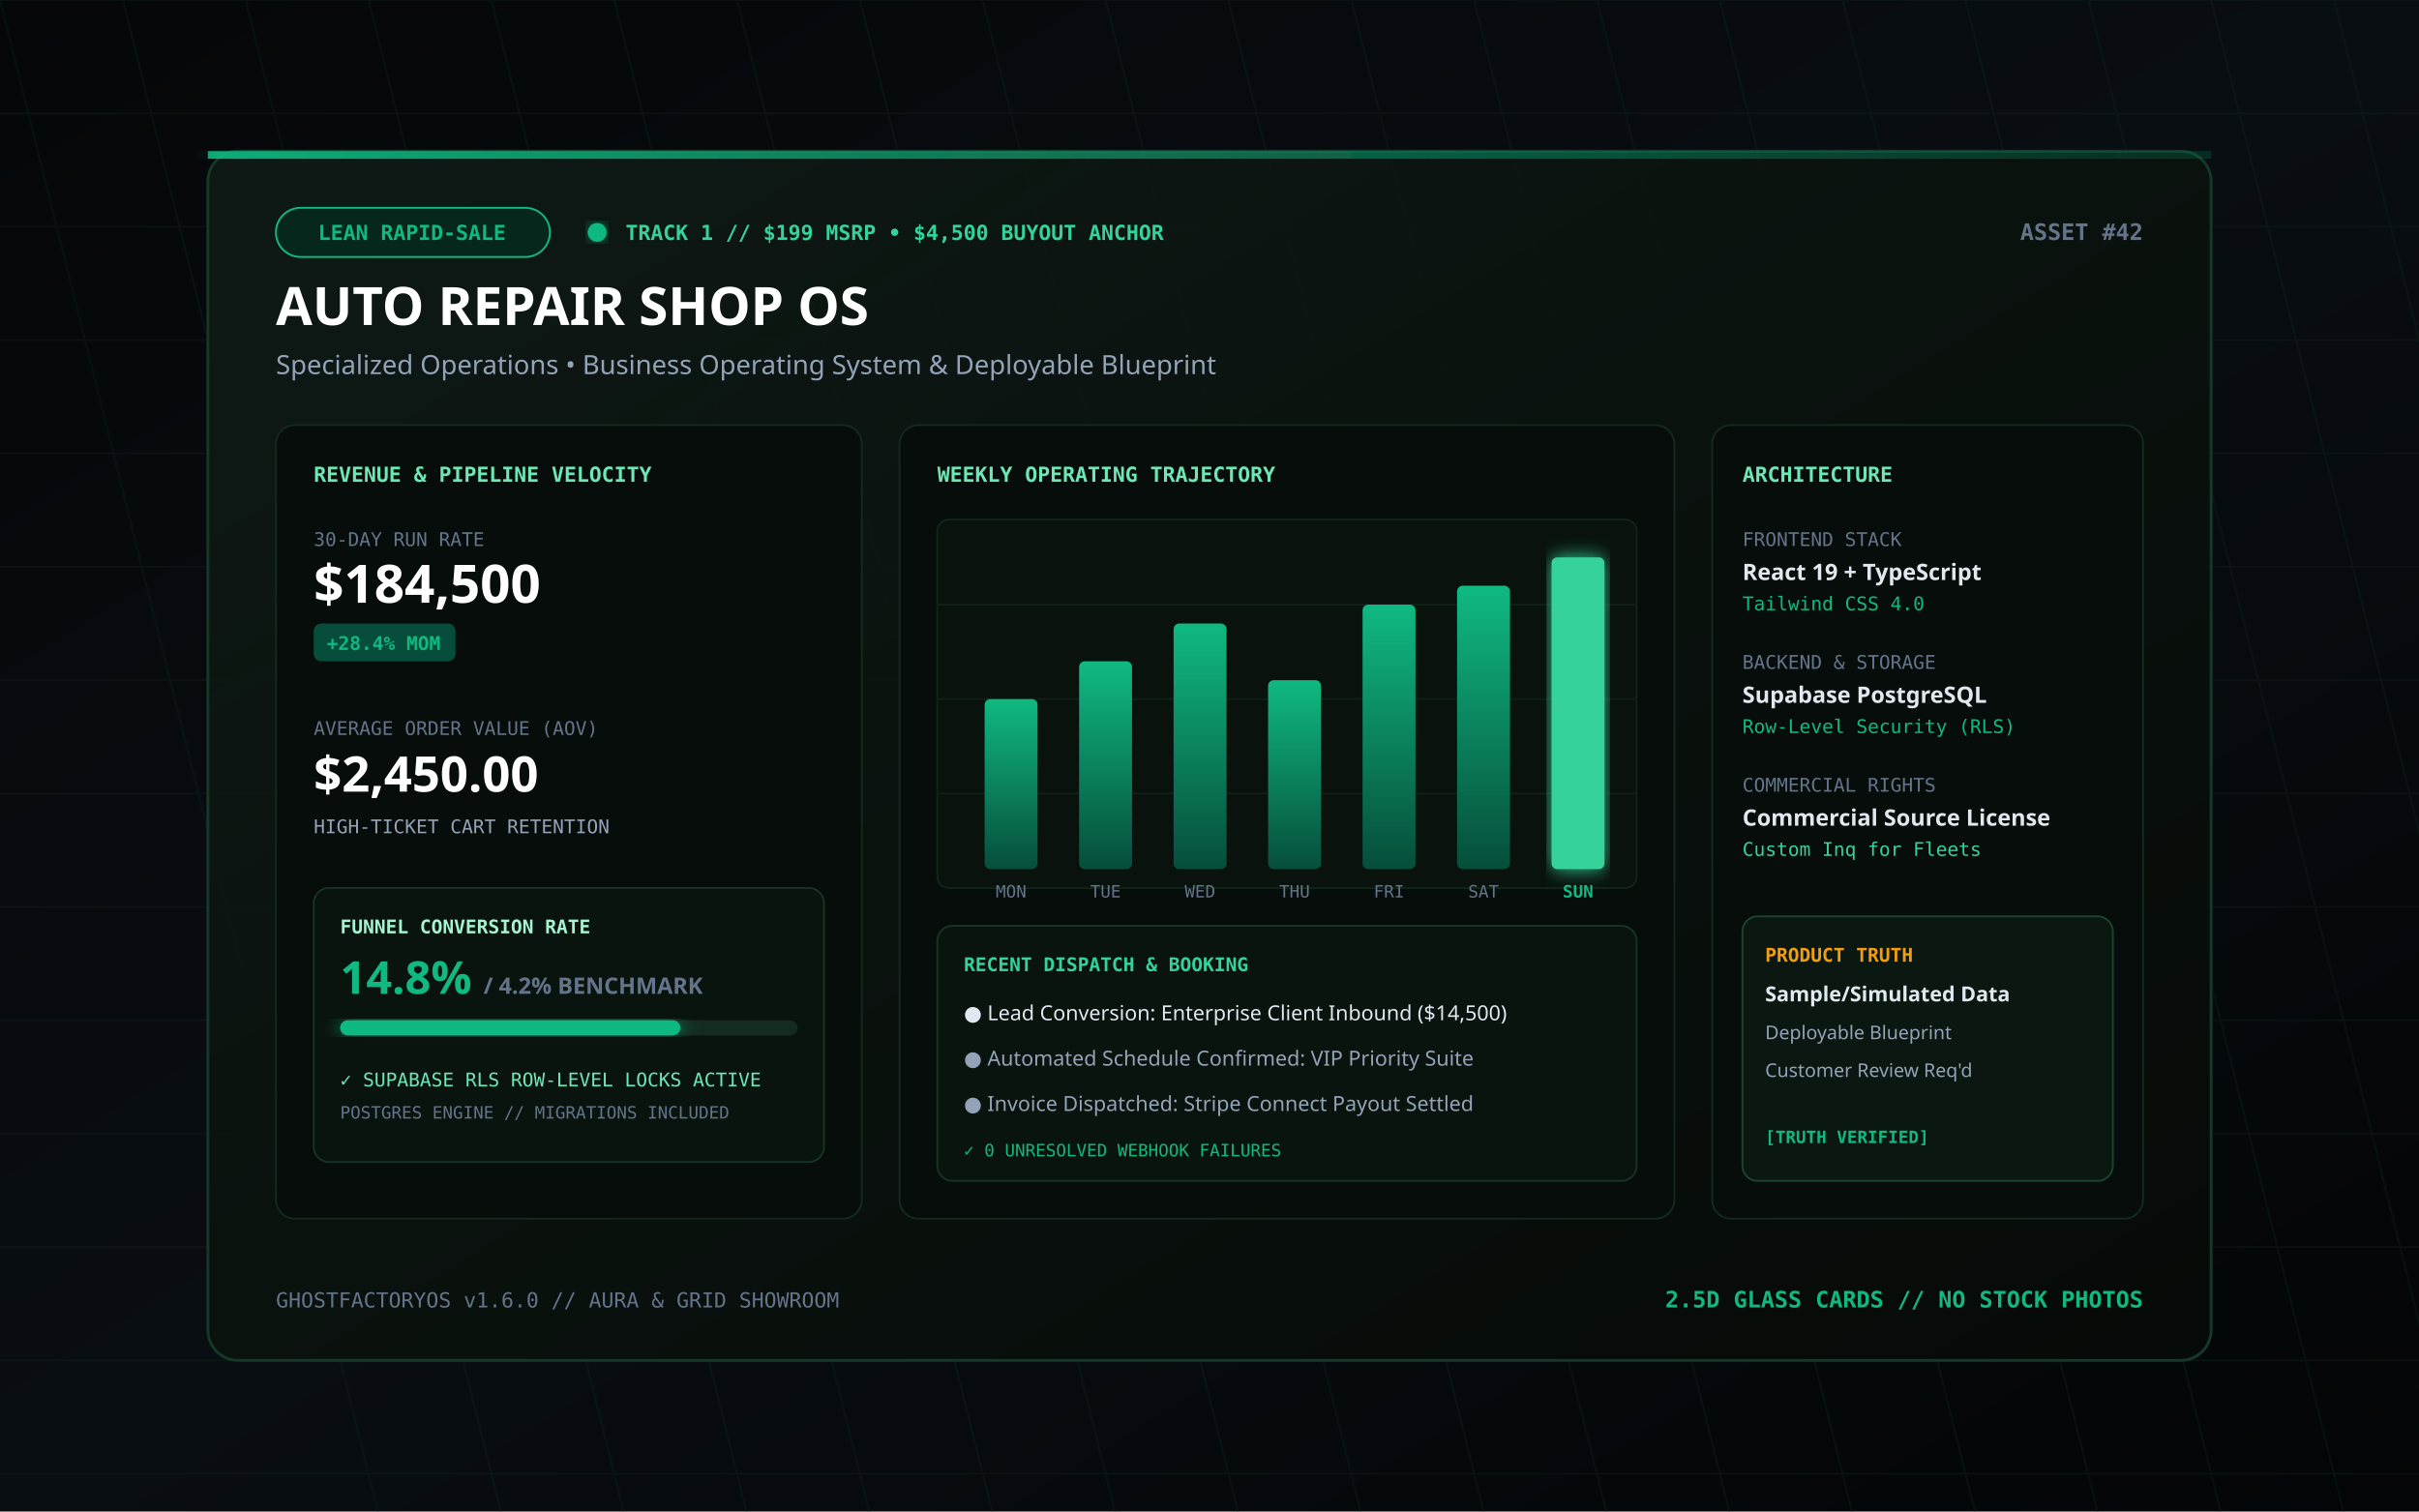
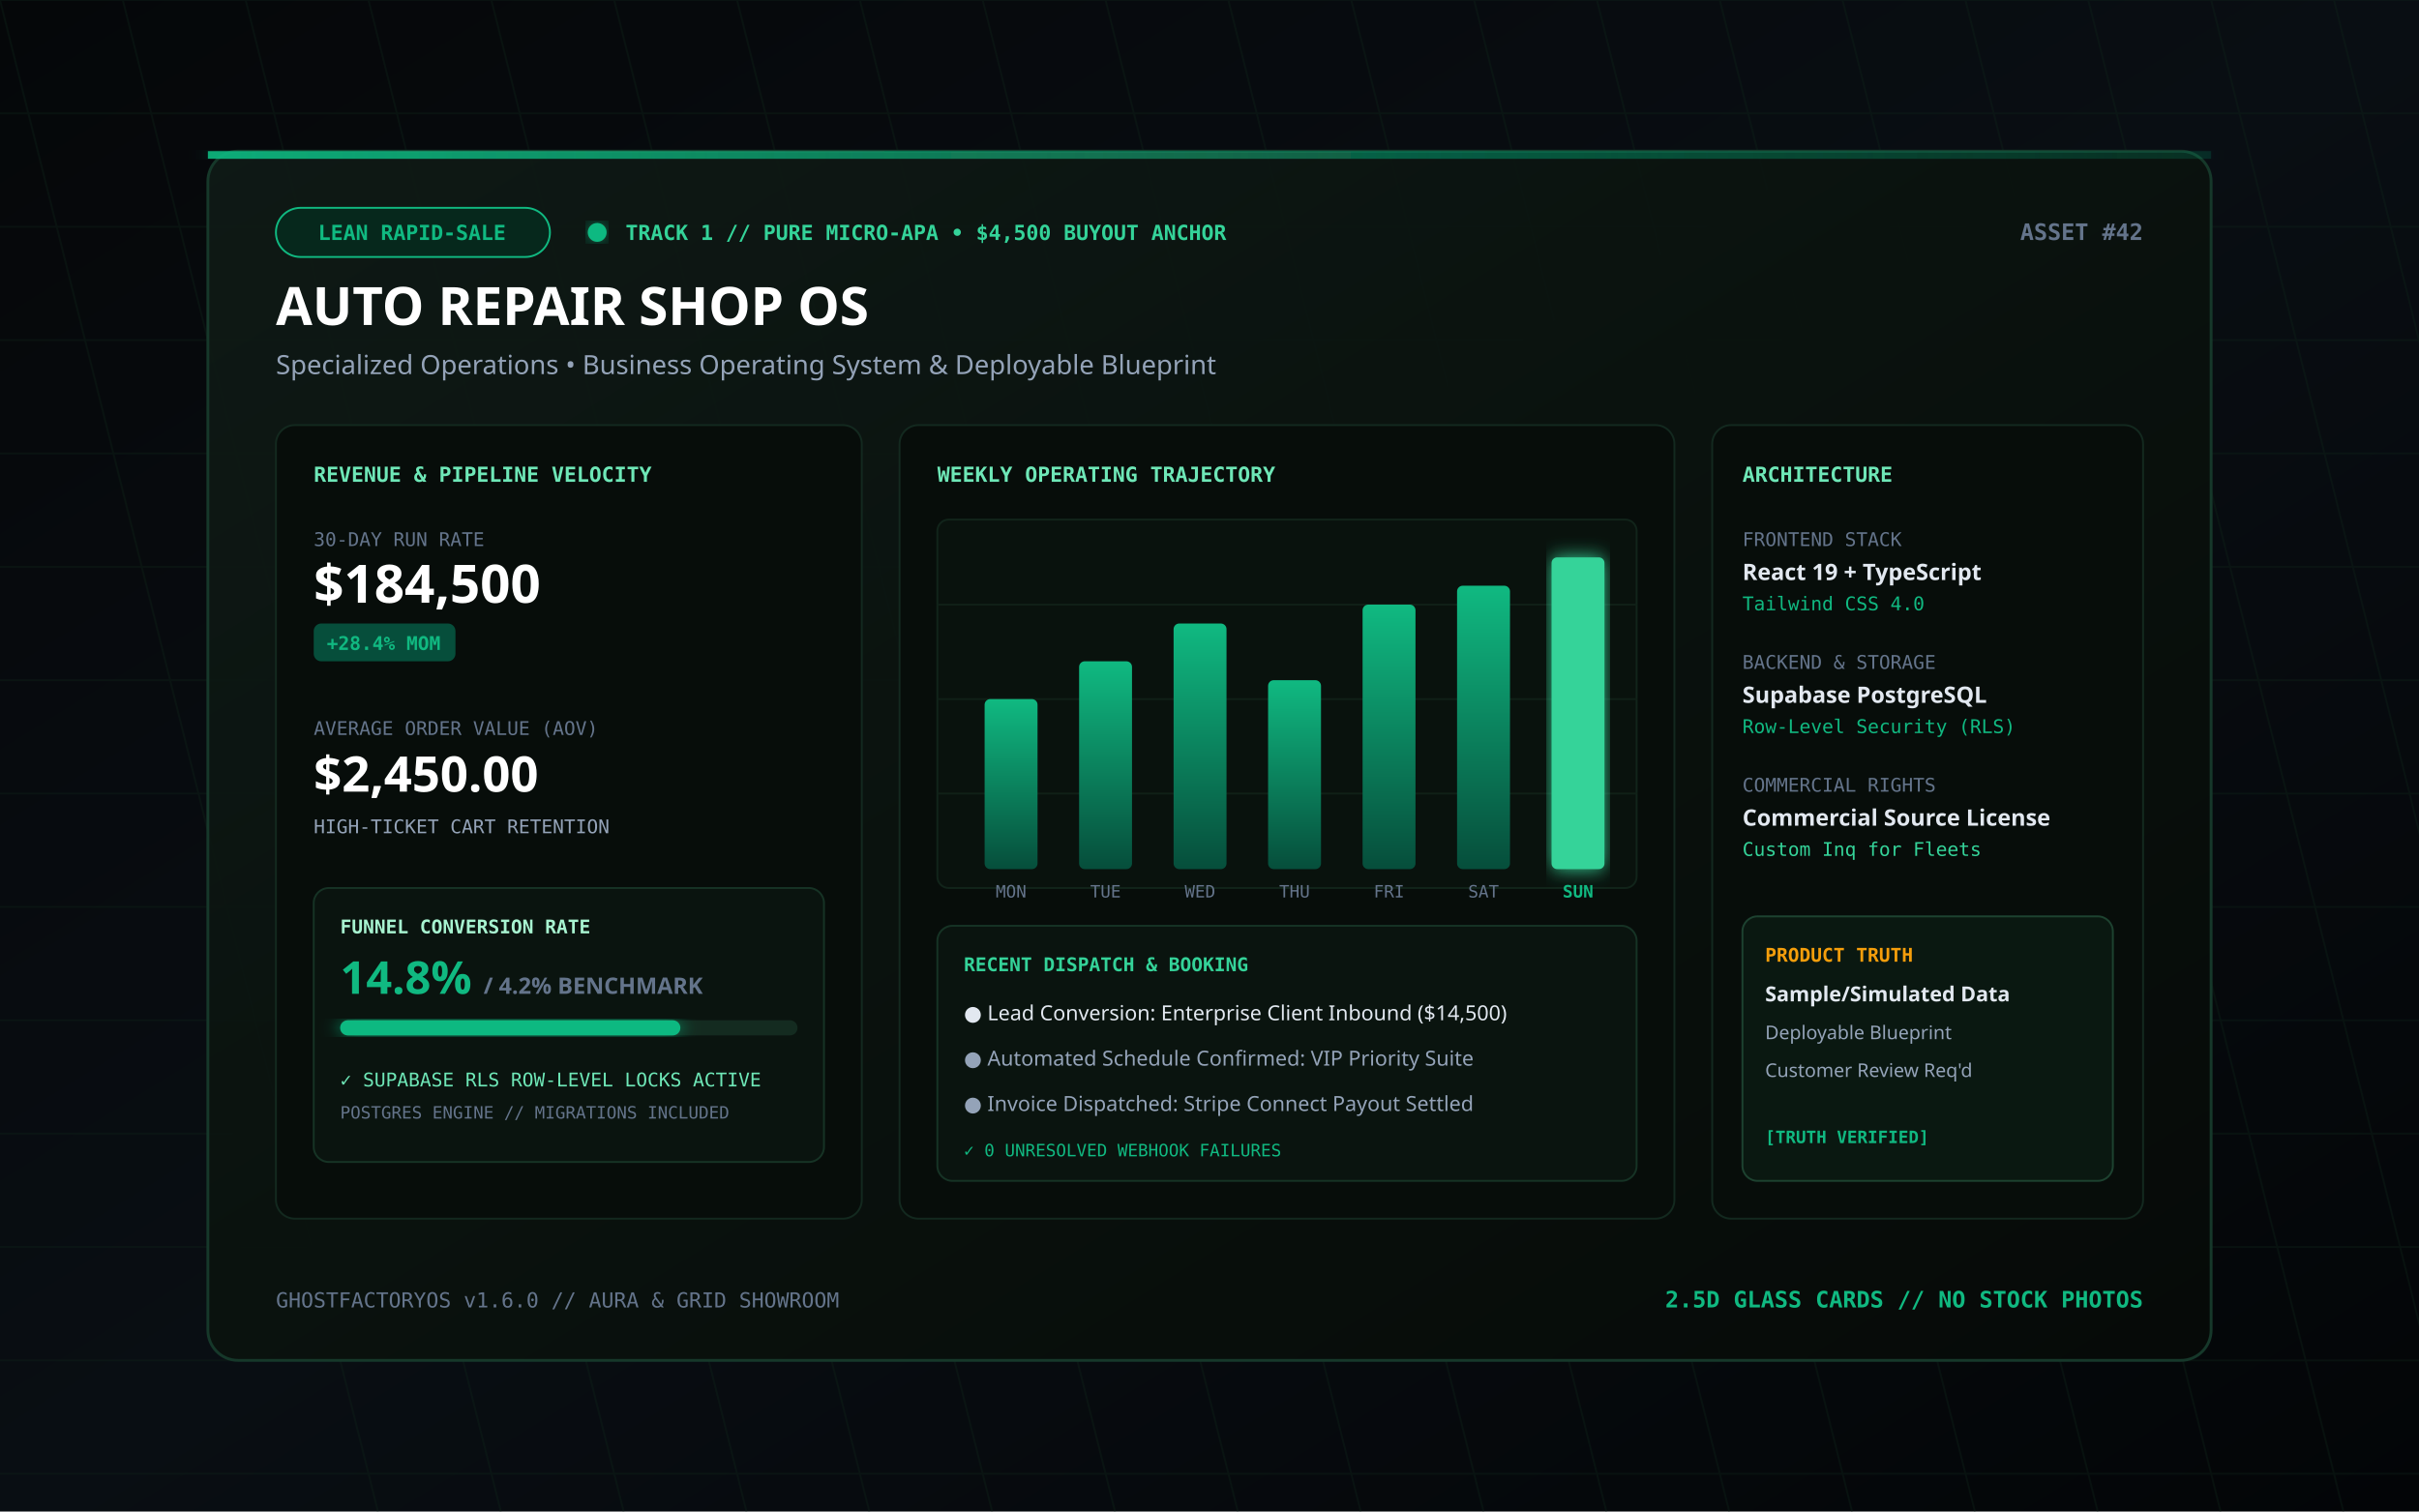
<svg xmlns="http://www.w3.org/2000/svg" width="1280" height="800" viewBox="0 0 1280 800">
  <defs>
    <linearGradient id="bgGradR_42" x1="0%" y1="0%" x2="100%" y2="100%">
      <stop offset="0%" stop-color="#050709" />
      <stop offset="50%" stop-color="#090E13" />
      <stop offset="100%" stop-color="#030507" />
    </linearGradient>
    <linearGradient id="glassCardGrad_42" x1="0%" y1="0%" x2="100%" y2="100%">
      <stop offset="0%" stop-color="#0F1A15" stop-opacity="0.95" />
      <stop offset="50%" stop-color="#0A120E" stop-opacity="0.98" />
      <stop offset="100%" stop-color="#060A08" stop-opacity="0.99" />
    </linearGradient>
    <linearGradient id="emeraldEdge_42" x1="0%" y1="0%" x2="100%" y2="0%">
      <stop offset="0%" stop-color="#10B981" stop-opacity="0.9" />
      <stop offset="100%" stop-color="#059669" stop-opacity="0.2" />
    </linearGradient>
    <linearGradient id="emeraldBar_42" x1="0%" y1="100%" x2="0%" y2="0%">
      <stop offset="0%" stop-color="#064E3B" />
      <stop offset="100%" stop-color="#10B981" />
    </linearGradient>
    <filter id="emeraldGlow_42">
      <feGaussianBlur stdDeviation="5" result="blur" />
      <feMerge>
        <feMergeNode in="blur" />
        <feMergeNode in="SourceGraphic" />
      </feMerge>
    </filter>
  </defs>
  <rect width="1280" height="800" fill="url(#bgGradR_42)" />
  <g stroke="#0F241A" stroke-width="1" opacity="0.35">
    <line x1="0" y1="0" x2="200" y2="800" />
    <line x1="65" y1="0" x2="265" y2="800" />
    <line x1="130" y1="0" x2="330" y2="800" />
    <line x1="195" y1="0" x2="395" y2="800" />
    <line x1="260" y1="0" x2="460" y2="800" />
    <line x1="325" y1="0" x2="525" y2="800" />
    <line x1="390" y1="0" x2="590" y2="800" />
    <line x1="455" y1="0" x2="655" y2="800" />
    <line x1="520" y1="0" x2="720" y2="800" />
    <line x1="585" y1="0" x2="785" y2="800" />
    <line x1="650" y1="0" x2="850" y2="800" />
    <line x1="715" y1="0" x2="915" y2="800" />
    <line x1="780" y1="0" x2="980" y2="800" />
    <line x1="845" y1="0" x2="1045" y2="800" />
    <line x1="910" y1="0" x2="1110" y2="800" />
    <line x1="975" y1="0" x2="1175" y2="800" />
    <line x1="1040" y1="0" x2="1240" y2="800" />
    <line x1="1105" y1="0" x2="1305" y2="800" />
    <line x1="1170" y1="0" x2="1370" y2="800" />
    <line x1="1235" y1="0" x2="1435" y2="800" />
    <line x1="1300" y1="0" x2="1500" y2="800" />
    <line x1="1365" y1="0" x2="1565" y2="800" />
    <line x1="0" y1="0" x2="1280" y2="0" />
    <line x1="0" y1="60" x2="1280" y2="60" />
    <line x1="0" y1="120" x2="1280" y2="120" />
    <line x1="0" y1="180" x2="1280" y2="180" />
    <line x1="0" y1="240" x2="1280" y2="240" />
    <line x1="0" y1="300" x2="1280" y2="300" />
    <line x1="0" y1="360" x2="1280" y2="360" />
    <line x1="0" y1="420" x2="1280" y2="420" />
    <line x1="0" y1="480" x2="1280" y2="480" />
    <line x1="0" y1="540" x2="1280" y2="540" />
    <line x1="0" y1="600" x2="1280" y2="600" />
    <line x1="0" y1="660" x2="1280" y2="660" />
    <line x1="0" y1="720" x2="1280" y2="720" />
    <line x1="0" y1="780" x2="1280" y2="780" />
    <line x1="0" y1="840" x2="1280" y2="840" />
  </g>
  <g transform="translate(110, 80)">
    <rect x="0" y="0" width="1060" height="640" rx="16" fill="url(#glassCardGrad_42)" stroke="#16382A" stroke-width="1.5" />
    <rect x="0" y="0" width="1060" height="4" fill="url(#emeraldEdge_42)" filter="url(#emeraldGlow_42)" />
    <g transform="translate(36, 30)">
      <rect x="0" y="0" width="145" height="26" rx="13" fill="#06281C" stroke="#10B981" stroke-width="1" />
      <text x="72" y="17" fill="#10B981" font-family="monospace" font-size="11" font-weight="700" text-anchor="middle">LEAN RAPID-SALE</text>
      <circle cx="170" cy="13" r="5" fill="#10B981" filter="url(#emeraldGlow_42)" />
-       <text x="185" y="17" fill="#34D399" font-family="monospace" font-size="11" font-weight="600">TRACK 1 // $199 MSRP • $4,500 BUYOUT ANCHOR</text>
+       <text x="185" y="17" fill="#34D399" font-family="monospace" font-size="11" font-weight="600">TRACK 1 // PURE MICRO-APA • $4,500 BUYOUT ANCHOR</text>
      <text x="988" y="17" fill="#64748B" font-family="monospace" font-size="12" text-anchor="end" font-weight="600">ASSET #42</text>
    </g>
    <text x="36" y="92" fill="#FFFFFF" font-family="sans-serif" font-size="28" font-weight="800">AUTO REPAIR SHOP OS</text>
    <text x="36" y="118" fill="#94A3B8" font-family="sans-serif" font-size="14" font-weight="500">Specialized Operations • Business Operating System &amp; Deployable Blueprint</text>
    <g transform="translate(36, 145)">
      <rect width="310" height="420" rx="10" fill="#070D0A" stroke="#13291F" stroke-width="1" />
      <text x="20" y="30" fill="#6EE7B7" font-family="monospace" font-size="11" font-weight="700">REVENUE &amp; PIPELINE VELOCITY</text>
      <g transform="translate(20, 50)">
        <text x="0" y="14" fill="#64748B" font-family="monospace" font-size="10">30-DAY RUN RATE</text>
        <text x="0" y="44" fill="#FFFFFF" font-family="sans-serif" font-size="28" font-weight="800">$184,500</text>
        <rect x="0" y="55" width="75" height="20" rx="4" fill="#064E3B" />
        <text x="37" y="69" fill="#10B981" font-family="monospace" font-size="10" font-weight="700" text-anchor="middle">+28.4% MOM</text>
      </g>
      <g transform="translate(20, 150)">
        <text x="0" y="14" fill="#64748B" font-family="monospace" font-size="10">AVERAGE ORDER VALUE (AOV)</text>
        <text x="0" y="44" fill="#FFFFFF" font-family="sans-serif" font-size="26" font-weight="700">$2,450.00</text>
        <text x="0" y="66" fill="#94A3B8" font-family="monospace" font-size="10">HIGH-TICKET CART RETENTION</text>
      </g>
      <g transform="translate(20, 245)">
        <rect width="270" height="145" rx="8" fill="#0A140F" stroke="#163325" stroke-width="1" />
        <text x="14" y="24" fill="#A7F3D0" font-family="monospace" font-size="10" font-weight="700">FUNNEL CONVERSION RATE</text>
        <text x="14" y="56" fill="#10B981" font-family="sans-serif" font-size="24" font-weight="800">14.8% <tspan fill="#64748B" font-size="12">/ 4.2% BENCHMARK</tspan>
        </text>
        <rect x="14" y="70" width="242" height="8" rx="4" fill="#142B20" />
        <rect x="14" y="70" width="180" height="8" rx="4" fill="#10B981" filter="url(#emeraldGlow_42)" />
        <text x="14" y="105" fill="#6EE7B7" font-family="monospace" font-size="10">✓ SUPABASE RLS ROW-LEVEL LOCKS ACTIVE</text>
        <text x="14" y="122" fill="#64748B" font-family="monospace" font-size="9">POSTGRES ENGINE // MIGRATIONS INCLUDED</text>
      </g>
    </g>
    <g transform="translate(366, 145)">
      <rect width="410" height="420" rx="10" fill="#070D0A" stroke="#13291F" stroke-width="1" />
      <text x="20" y="30" fill="#6EE7B7" font-family="monospace" font-size="11" font-weight="700">WEEKLY OPERATING TRAJECTORY</text>
      <g transform="translate(20, 50)">
        <rect width="370" height="195" rx="6" fill="#09120D" stroke="#11241A" stroke-width="1" />
        <line x1="0" y1="45" x2="370" y2="45" stroke="#102017" stroke-width="1" />
        <line x1="0" y1="95" x2="370" y2="95" stroke="#102017" stroke-width="1" />
        <line x1="0" y1="145" x2="370" y2="145" stroke="#102017" stroke-width="1" />
        <rect x="25" y="95" width="28" height="90" rx="3" fill="url(#emeraldBar_42)" />
        <rect x="75" y="75" width="28" height="110" rx="3" fill="url(#emeraldBar_42)" />
        <rect x="125" y="55" width="28" height="130" rx="3" fill="url(#emeraldBar_42)" />
        <rect x="175" y="85" width="28" height="100" rx="3" fill="url(#emeraldBar_42)" />
        <rect x="225" y="45" width="28" height="140" rx="3" fill="url(#emeraldBar_42)" />
        <rect x="275" y="35" width="28" height="150" rx="3" fill="url(#emeraldBar_42)" />
        <rect x="325" y="20" width="28" height="165" rx="3" fill="#34D399" filter="url(#emeraldGlow_42)" />
        <text x="39" y="200" fill="#64748B" font-family="monospace" font-size="9" text-anchor="middle">MON</text>
        <text x="89" y="200" fill="#64748B" font-family="monospace" font-size="9" text-anchor="middle">TUE</text>
        <text x="139" y="200" fill="#64748B" font-family="monospace" font-size="9" text-anchor="middle">WED</text>
        <text x="189" y="200" fill="#64748B" font-family="monospace" font-size="9" text-anchor="middle">THU</text>
        <text x="239" y="200" fill="#64748B" font-family="monospace" font-size="9" text-anchor="middle">FRI</text>
        <text x="289" y="200" fill="#64748B" font-family="monospace" font-size="9" text-anchor="middle">SAT</text>
        <text x="339" y="200" fill="#10B981" font-family="monospace" font-size="9" font-weight="700" text-anchor="middle">SUN</text>
      </g>
      <g transform="translate(20, 265)">
        <rect width="370" height="135" rx="8" fill="#0A140F" stroke="#163325" stroke-width="1" />
        <text x="14" y="24" fill="#34D399" font-family="monospace" font-size="10" font-weight="700">RECENT DISPATCH &amp; BOOKING</text>
        <text x="14" y="50" fill="#E2E8F0" font-family="sans-serif" font-size="11">● Lead Conversion: Enterprise Client Inbound ($14,500)</text>
        <text x="14" y="74" fill="#94A3B8" font-family="sans-serif" font-size="11">● Automated Schedule Confirmed: VIP Priority Suite</text>
        <text x="14" y="98" fill="#94A3B8" font-family="sans-serif" font-size="11">● Invoice Dispatched: Stripe Connect Payout Settled</text>
        <text x="14" y="122" fill="#10B981" font-family="monospace" font-size="9">✓ 0 UNRESOLVED WEBHOOK FAILURES</text>
      </g>
    </g>
    <g transform="translate(796, 145)">
      <rect width="228" height="420" rx="10" fill="#070D0A" stroke="#13291F" stroke-width="1" />
      <text x="16" y="30" fill="#6EE7B7" font-family="monospace" font-size="11" font-weight="700">ARCHITECTURE</text>
      <g transform="translate(16, 50)">
        <text x="0" y="14" fill="#64748B" font-family="monospace" font-size="10">FRONTEND STACK</text>
        <text x="0" y="32" fill="#E2E8F0" font-family="sans-serif" font-size="12" font-weight="600">React 19 + TypeScript</text>
        <text x="0" y="48" fill="#10B981" font-family="monospace" font-size="10">Tailwind CSS 4.0</text>
      </g>
      <g transform="translate(16, 115)">
        <text x="0" y="14" fill="#64748B" font-family="monospace" font-size="10">BACKEND &amp; STORAGE</text>
        <text x="0" y="32" fill="#E2E8F0" font-family="sans-serif" font-size="12" font-weight="600">Supabase PostgreSQL</text>
        <text x="0" y="48" fill="#10B981" font-family="monospace" font-size="10">Row-Level Security (RLS)</text>
      </g>
      <g transform="translate(16, 180)">
        <text x="0" y="14" fill="#64748B" font-family="monospace" font-size="10">COMMERCIAL RIGHTS</text>
        <text x="0" y="32" fill="#E2E8F0" font-family="sans-serif" font-size="12" font-weight="600">Commercial Source License</text>
        <text x="0" y="48" fill="#34D399" font-family="monospace" font-size="10">Custom Inq for Fleets</text>
      </g>
      <g transform="translate(16, 260)">
        <rect width="196" height="140" rx="8" fill="#0A1811" stroke="#1D4230" stroke-width="1" />
        <text x="12" y="24" fill="#F59E0B" font-family="monospace" font-size="10" font-weight="700">PRODUCT TRUTH</text>
        <text x="12" y="45" fill="#E2E8F0" font-family="sans-serif" font-size="11" font-weight="600">Sample/Simulated Data</text>
        <text x="12" y="65" fill="#94A3B8" font-family="sans-serif" font-size="10">Deployable Blueprint</text>
        <text x="12" y="85" fill="#94A3B8" font-family="sans-serif" font-size="10">Customer Review Req'd</text>
        <text x="12" y="120" fill="#10B981" font-family="monospace" font-size="9" font-weight="700">[TRUTH VERIFIED]</text>
      </g>
    </g>
    <g transform="translate(36, 590)">
      <text x="0" y="22" fill="#64748B" font-family="monospace" font-size="11">GHOSTFACTORYOS v1.6.0 // AURA &amp; GRID SHOWROOM</text>
      <text x="988" y="22" fill="#10B981" font-family="monospace" font-size="12" font-weight="700" text-anchor="end">2.5D GLASS CARDS // NO STOCK PHOTOS</text>
    </g>
  </g>
</svg>
